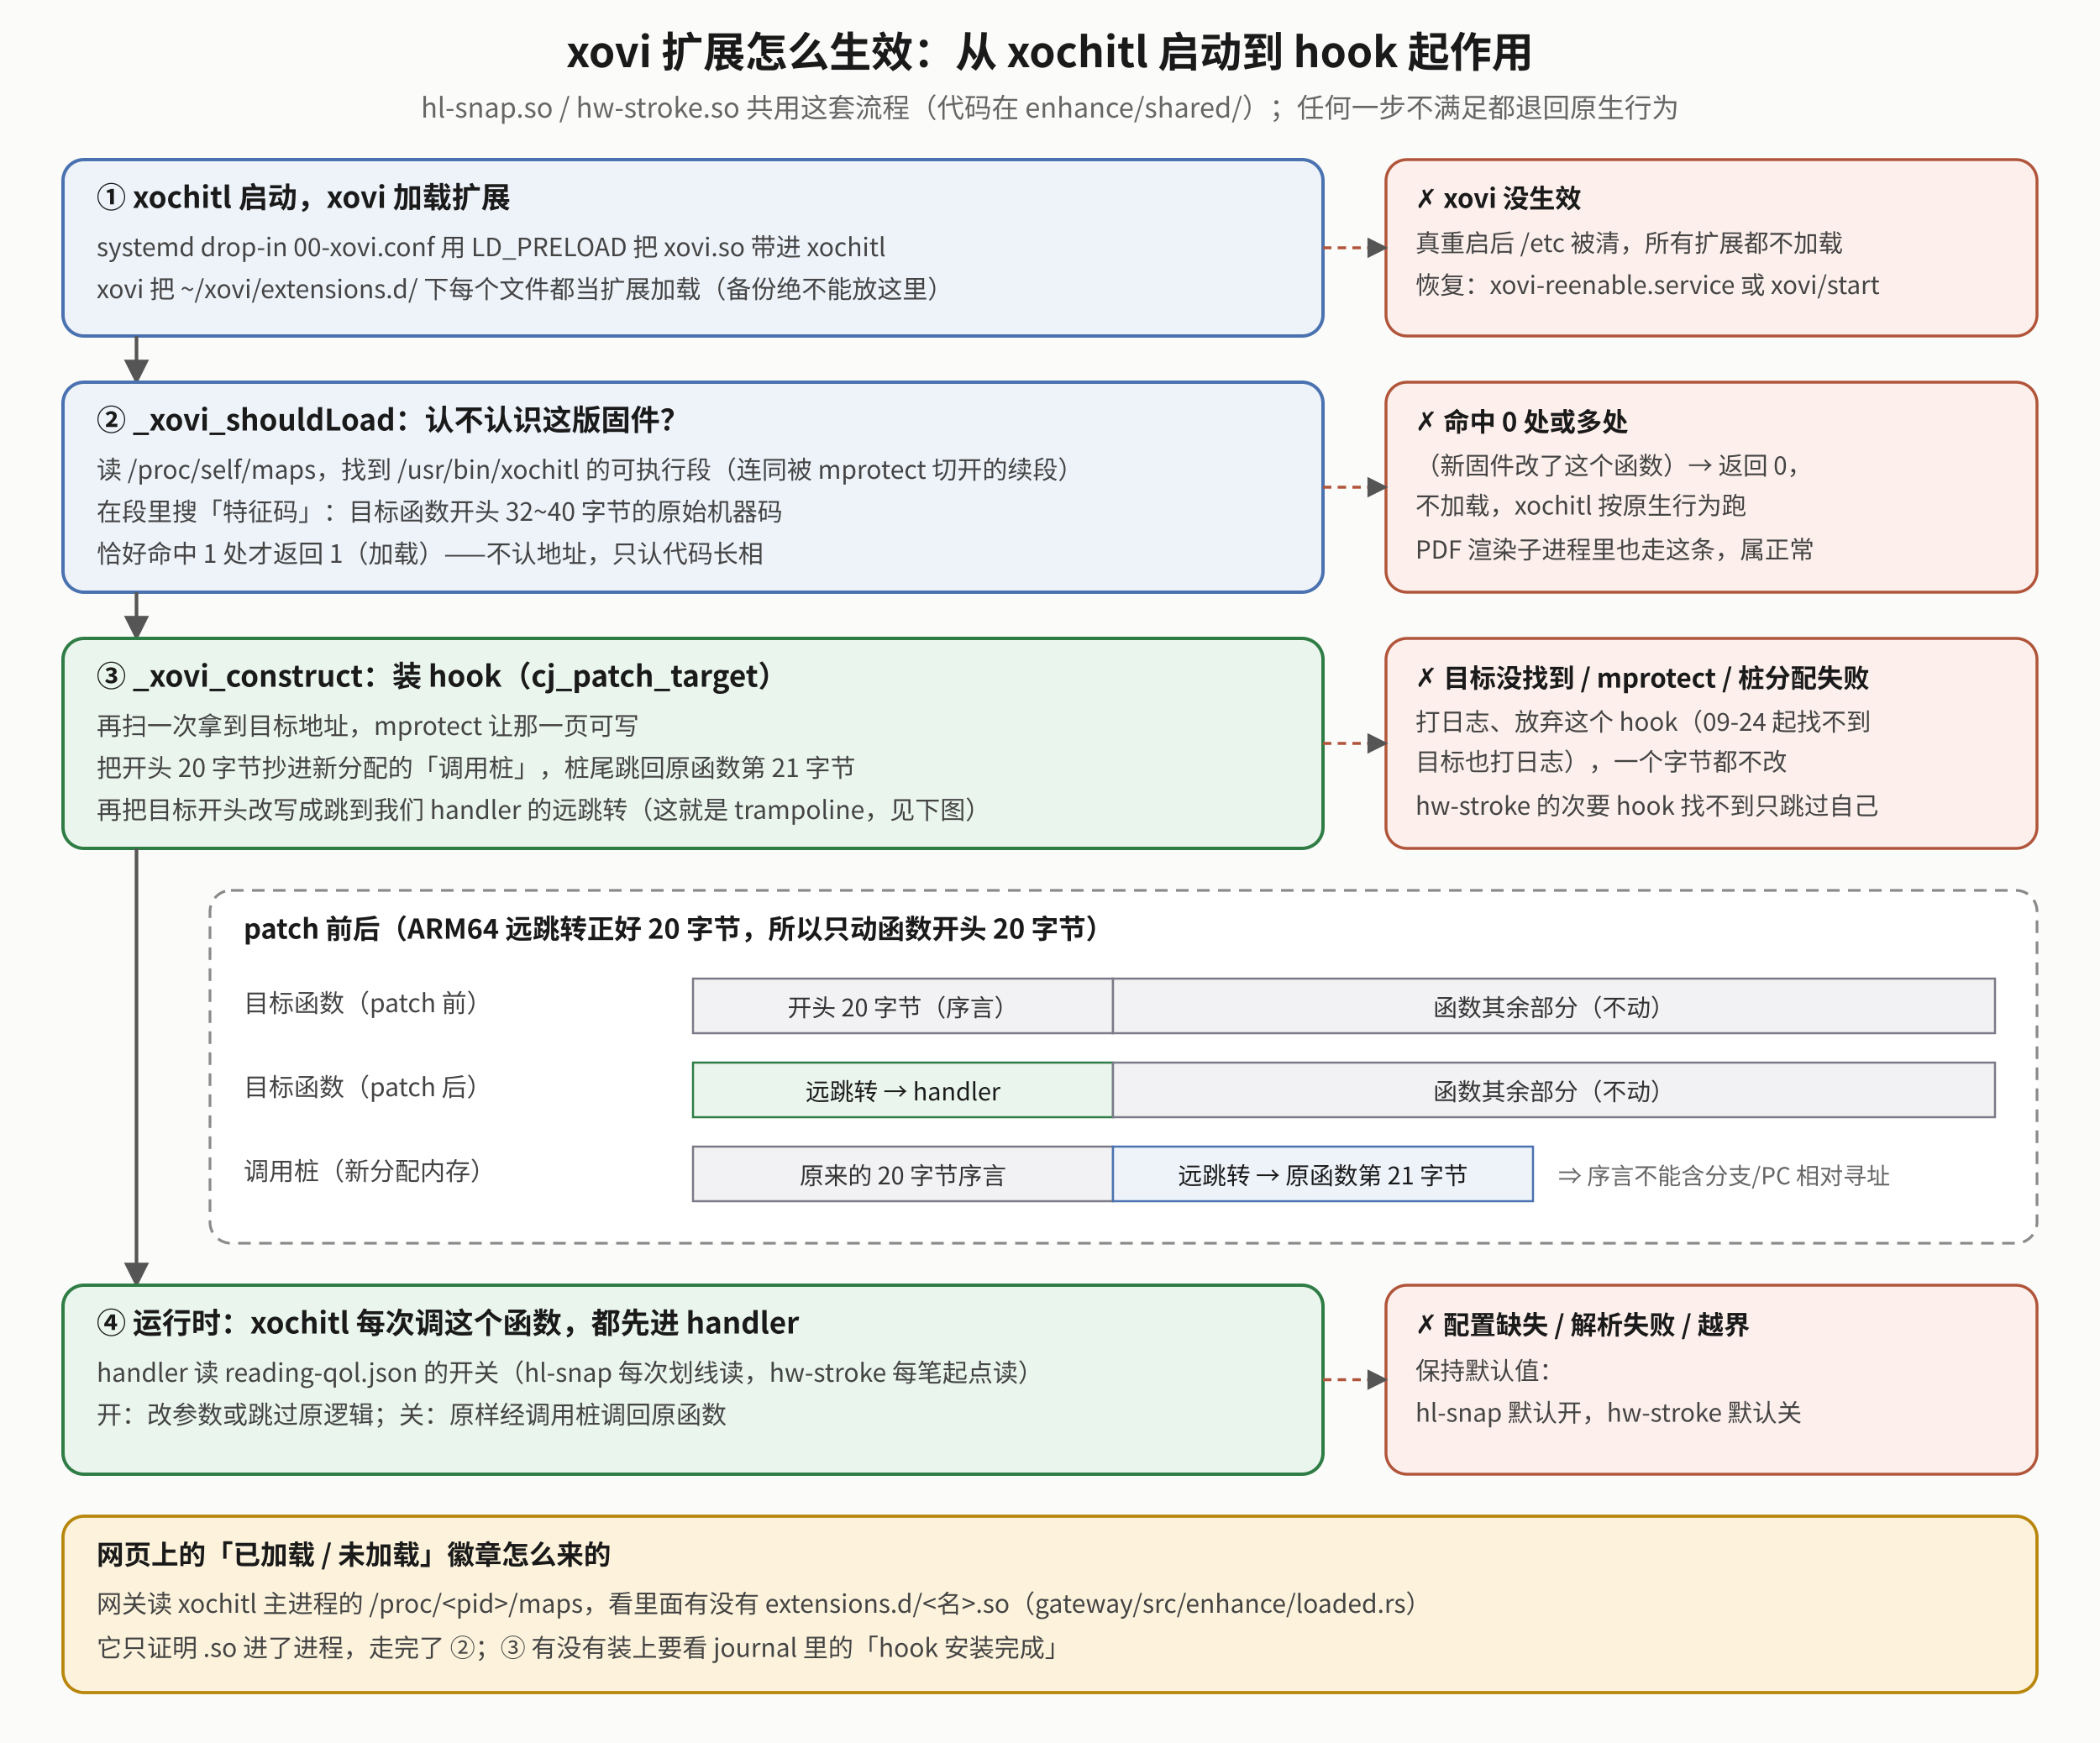
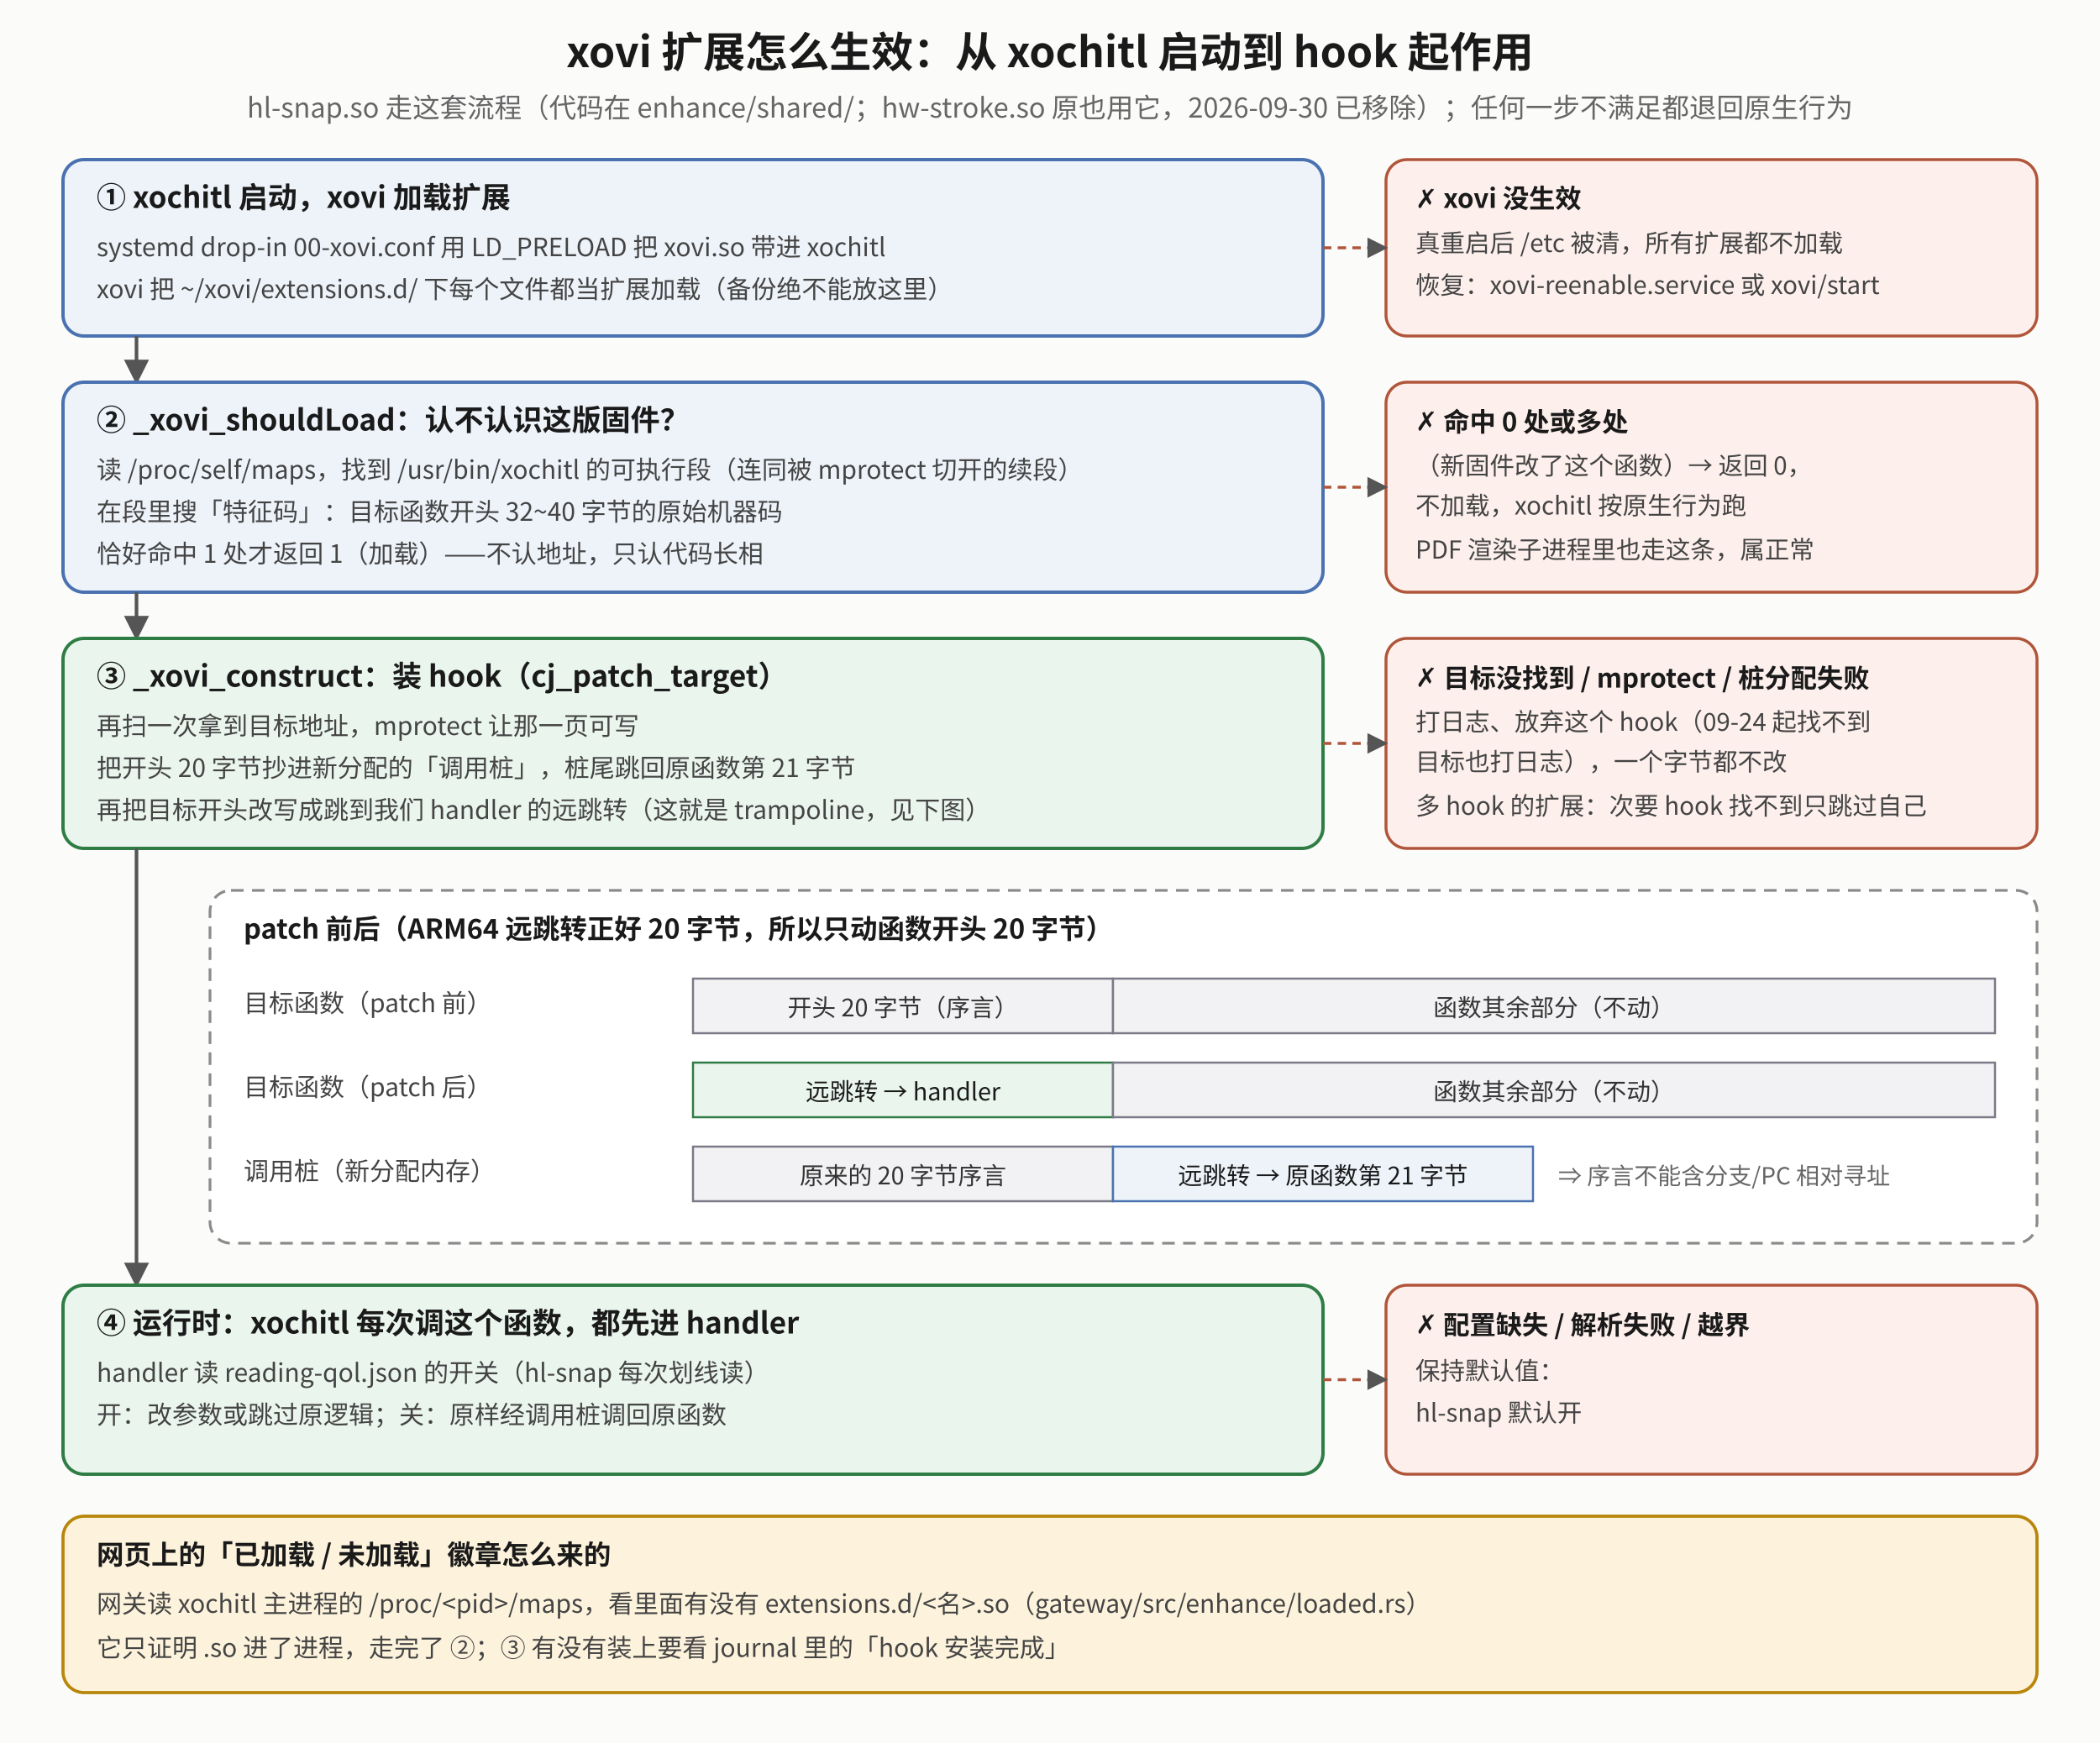
<svg xmlns="http://www.w3.org/2000/svg" viewBox="0 0 1000 830" font-family="Noto Sans CJK SC, sans-serif">
  <defs>
    <marker id="xh-m" viewBox="0 0 10 10" refX="9" refY="5" markerWidth="7" markerHeight="7" orient="auto-start-reverse">
      <path d="M0,0 L10,5 L0,10 z" fill="#555" />
    </marker>
  </defs>
  <rect x="0" y="0" width="1000" height="830" fill="#fbfbfa" />
  <text x="500" y="32" text-anchor="middle" font-size="20" font-weight="bold" fill="#1a1a1a">xovi 扩展怎么生效：从 xochitl 启动到 hook 起作用</text>
-   <text x="500" y="56" text-anchor="middle" font-size="13" fill="#666">hl-snap.so / hw-stroke.so 共用这套流程（代码在 enhance/shared/）；任何一步不满足都退回原生行为</text>
+   <text x="500" y="56" text-anchor="middle" font-size="13" fill="#666">hl-snap.so 走这套流程（代码在 enhance/shared/；hw-stroke.so 原也用它，2026-09-30 已移除）；任何一步不满足都退回原生行为</text>
  <rect x="30" y="76" width="600" height="84" rx="10" fill="#eef3fa" stroke="#4a72b0" stroke-width="1.6" />
  <text x="46" y="99" font-size="14" font-weight="bold" fill="#1a1a1a">① xochitl 启动，xovi 加载扩展</text>
  <text x="46" y="122" font-size="12" fill="#444">systemd drop-in 00-xovi.conf 用 LD_PRELOAD 把 xovi.so 带进 xochitl</text>
  <text x="46" y="142" font-size="12" fill="#444">xovi 把 ~/xovi/extensions.d/ 下每个文件都当扩展加载（备份绝不能放这里）</text>
  <rect x="660" y="76" width="310" height="84" rx="10" fill="#fdf0ec" stroke="#b0553a" stroke-width="1.4" />
  <text x="674" y="99" font-size="12.5" font-weight="bold" fill="#1a1a1a">✗ xovi 没生效</text>
  <text x="674" y="120" font-size="11.8" fill="#444">真重启后 /etc 被清，所有扩展都不加载</text>
  <text x="674" y="140" font-size="11.8" fill="#444">恢复：xovi-reenable.service 或 xovi/start</text>
  <polyline points="630,118 660,118" fill="none" stroke="#b0553a" stroke-width="1.4" stroke-dasharray="4 3" marker-end="url(#xh-m)" />
  <polyline points="65,160 65,182" fill="none" stroke="#555" stroke-width="1.7" marker-end="url(#xh-m)" />
  <rect x="30" y="182" width="600" height="100" rx="10" fill="#eef3fa" stroke="#4a72b0" stroke-width="1.6" />
  <text x="46" y="205" font-size="14" font-weight="bold" fill="#1a1a1a">② _xovi_shouldLoad：认不认识这版固件？</text>
  <text x="46" y="228" font-size="12" fill="#444">读 /proc/self/maps，找到 /usr/bin/xochitl 的可执行段（连同被 mprotect 切开的续段）</text>
  <text x="46" y="248" font-size="12" fill="#444">在段里搜「特征码」：目标函数开头 32~40 字节的原始机器码</text>
  <text x="46" y="268" font-size="12" fill="#444">恰好命中 1 处才返回 1（加载）——不认地址，只认代码长相</text>
  <rect x="660" y="182" width="310" height="100" rx="10" fill="#fdf0ec" stroke="#b0553a" stroke-width="1.4" />
  <text x="674" y="205" font-size="12.5" font-weight="bold" fill="#1a1a1a">✗ 命中 0 处或多处</text>
  <text x="674" y="226" font-size="11.8" fill="#444">（新固件改了这个函数）→ 返回 0，</text>
  <text x="674" y="245" font-size="11.8" fill="#444">不加载，xochitl 按原生行为跑</text>
  <text x="674" y="266" font-size="11.8" fill="#444">PDF 渲染子进程里也走这条，属正常</text>
  <polyline points="630,232 660,232" fill="none" stroke="#b0553a" stroke-width="1.4" stroke-dasharray="4 3" marker-end="url(#xh-m)" />
  <polyline points="65,282 65,304" fill="none" stroke="#555" stroke-width="1.7" marker-end="url(#xh-m)" />
  <rect x="30" y="304" width="600" height="100" rx="10" fill="#eaf5ee" stroke="#2f7d45" stroke-width="1.6" />
  <text x="46" y="327" font-size="14" font-weight="bold" fill="#1a1a1a">③ _xovi_construct：装 hook（cj_patch_target）</text>
  <text x="46" y="350" font-size="12" fill="#444">再扫一次拿到目标地址，mprotect 让那一页可写</text>
  <text x="46" y="370" font-size="12" fill="#444">把开头 20 字节抄进新分配的「调用桩」，桩尾跳回原函数第 21 字节</text>
  <text x="46" y="390" font-size="12" fill="#444">再把目标开头改写成跳到我们 handler 的远跳转（这就是 trampoline，见下图）</text>
  <rect x="660" y="304" width="310" height="100" rx="10" fill="#fdf0ec" stroke="#b0553a" stroke-width="1.4" />
  <text x="674" y="327" font-size="12.5" font-weight="bold" fill="#1a1a1a">✗ 目标没找到 / mprotect / 桩分配失败</text>
  <text x="674" y="348" font-size="11.8" fill="#444">打日志、放弃这个 hook（09-24 起找不到</text>
  <text x="674" y="367" font-size="11.8" fill="#444">目标也打日志），一个字节都不改</text>
-   <text x="674" y="388" font-size="11.8" fill="#444">hw-stroke 的次要 hook 找不到只跳过自己</text>
+   <text x="674" y="388" font-size="11.8" fill="#444">多 hook 的扩展：次要 hook 找不到只跳过自己</text>
  <polyline points="630,354 660,354" fill="none" stroke="#b0553a" stroke-width="1.4" stroke-dasharray="4 3" marker-end="url(#xh-m)" />
  <rect x="100" y="424" width="870" height="168" rx="10" fill="#ffffff" stroke="#8a8a8a" stroke-width="1.3" stroke-dasharray="6 4" />
  <text x="116" y="447" font-size="13" font-weight="bold" fill="#1a1a1a">patch 前后（ARM64 远跳转正好 20 字节，所以只动函数开头 20 字节）</text>
  <text x="116" y="482" font-size="12" fill="#444">目标函数（patch 前）</text>
  <rect x="330" y="466" width="200" height="26" fill="#f2f2f4" stroke="#7a7a88" />
  <text x="430" y="484" text-anchor="middle" font-size="11.5" fill="#333">开头 20 字节（序言）</text>
  <rect x="530" y="466" width="420" height="26" fill="#f2f2f4" stroke="#7a7a88" />
  <text x="740" y="484" text-anchor="middle" font-size="11.5" fill="#333">函数其余部分（不动）</text>
  <text x="116" y="522" font-size="12" fill="#444">目标函数（patch 后）</text>
  <rect x="330" y="506" width="200" height="26" fill="#eaf5ee" stroke="#2f7d45" />
  <text x="430" y="524" text-anchor="middle" font-size="11.5" fill="#1a1a1a">远跳转 → handler</text>
  <rect x="530" y="506" width="420" height="26" fill="#f2f2f4" stroke="#7a7a88" />
  <text x="740" y="524" text-anchor="middle" font-size="11.5" fill="#333">函数其余部分（不动）</text>
  <text x="116" y="562" font-size="12" fill="#444">调用桩（新分配内存）</text>
  <rect x="330" y="546" width="200" height="26" fill="#f2f2f4" stroke="#7a7a88" />
  <text x="430" y="564" text-anchor="middle" font-size="11.5" fill="#333">原来的 20 字节序言</text>
  <rect x="530" y="546" width="200" height="26" fill="#eef3fa" stroke="#4a72b0" />
  <text x="630" y="564" text-anchor="middle" font-size="11.5" fill="#1a1a1a">远跳转 → 原函数第 21 字节</text>
  <text x="742" y="564" font-size="11.2" fill="#666">⇒ 序言不能含分支/PC 相对寻址</text>
  <polyline points="65,404 65,612" fill="none" stroke="#555" stroke-width="1.7" marker-end="url(#xh-m)" />
  <rect x="30" y="612" width="600" height="90" rx="10" fill="#eaf5ee" stroke="#2f7d45" stroke-width="1.6" />
  <text x="46" y="635" font-size="14" font-weight="bold" fill="#1a1a1a">④ 运行时：xochitl 每次调这个函数，都先进 handler</text>
-   <text x="46" y="658" font-size="12" fill="#444">handler 读 reading-qol.json 的开关（hl-snap 每次划线读，hw-stroke 每笔起点读）</text>
+   <text x="46" y="658" font-size="12" fill="#444">handler 读 reading-qol.json 的开关（hl-snap 每次划线读）</text>
  <text x="46" y="678" font-size="12" fill="#444">开：改参数或跳过原逻辑；关：原样经调用桩调回原函数</text>
  <rect x="660" y="612" width="310" height="90" rx="10" fill="#fdf0ec" stroke="#b0553a" stroke-width="1.4" />
  <text x="674" y="635" font-size="12.5" font-weight="bold" fill="#1a1a1a">✗ 配置缺失 / 解析失败 / 越界</text>
  <text x="674" y="657" font-size="11.8" fill="#444">保持默认值：</text>
-   <text x="674" y="677" font-size="11.8" fill="#444">hl-snap 默认开，hw-stroke 默认关</text>
+   <text x="674" y="677" font-size="11.8" fill="#444">hl-snap 默认开</text>
  <polyline points="630,657 660,657" fill="none" stroke="#b0553a" stroke-width="1.4" stroke-dasharray="4 3" marker-end="url(#xh-m)" />
  <rect x="30" y="722" width="940" height="84" rx="10" fill="#fdf3dc" stroke="#b8860b" stroke-width="1.5" />
  <text x="46" y="745" font-size="13" font-weight="bold" fill="#1a1a1a">网页上的「已加载 / 未加载」徽章怎么来的</text>
  <text x="46" y="768" font-size="12" fill="#444">网关读 xochitl 主进程的 /proc/&lt;pid&gt;/maps，看里面有没有 extensions.d/&lt;名&gt;.so（gateway/src/enhance/loaded.rs）</text>
  <text x="46" y="789" font-size="12" fill="#444">它只证明 .so 进了进程，走完了 ②；③ 有没有装上要看 journal 里的「hook 安装完成」</text>
</svg>
